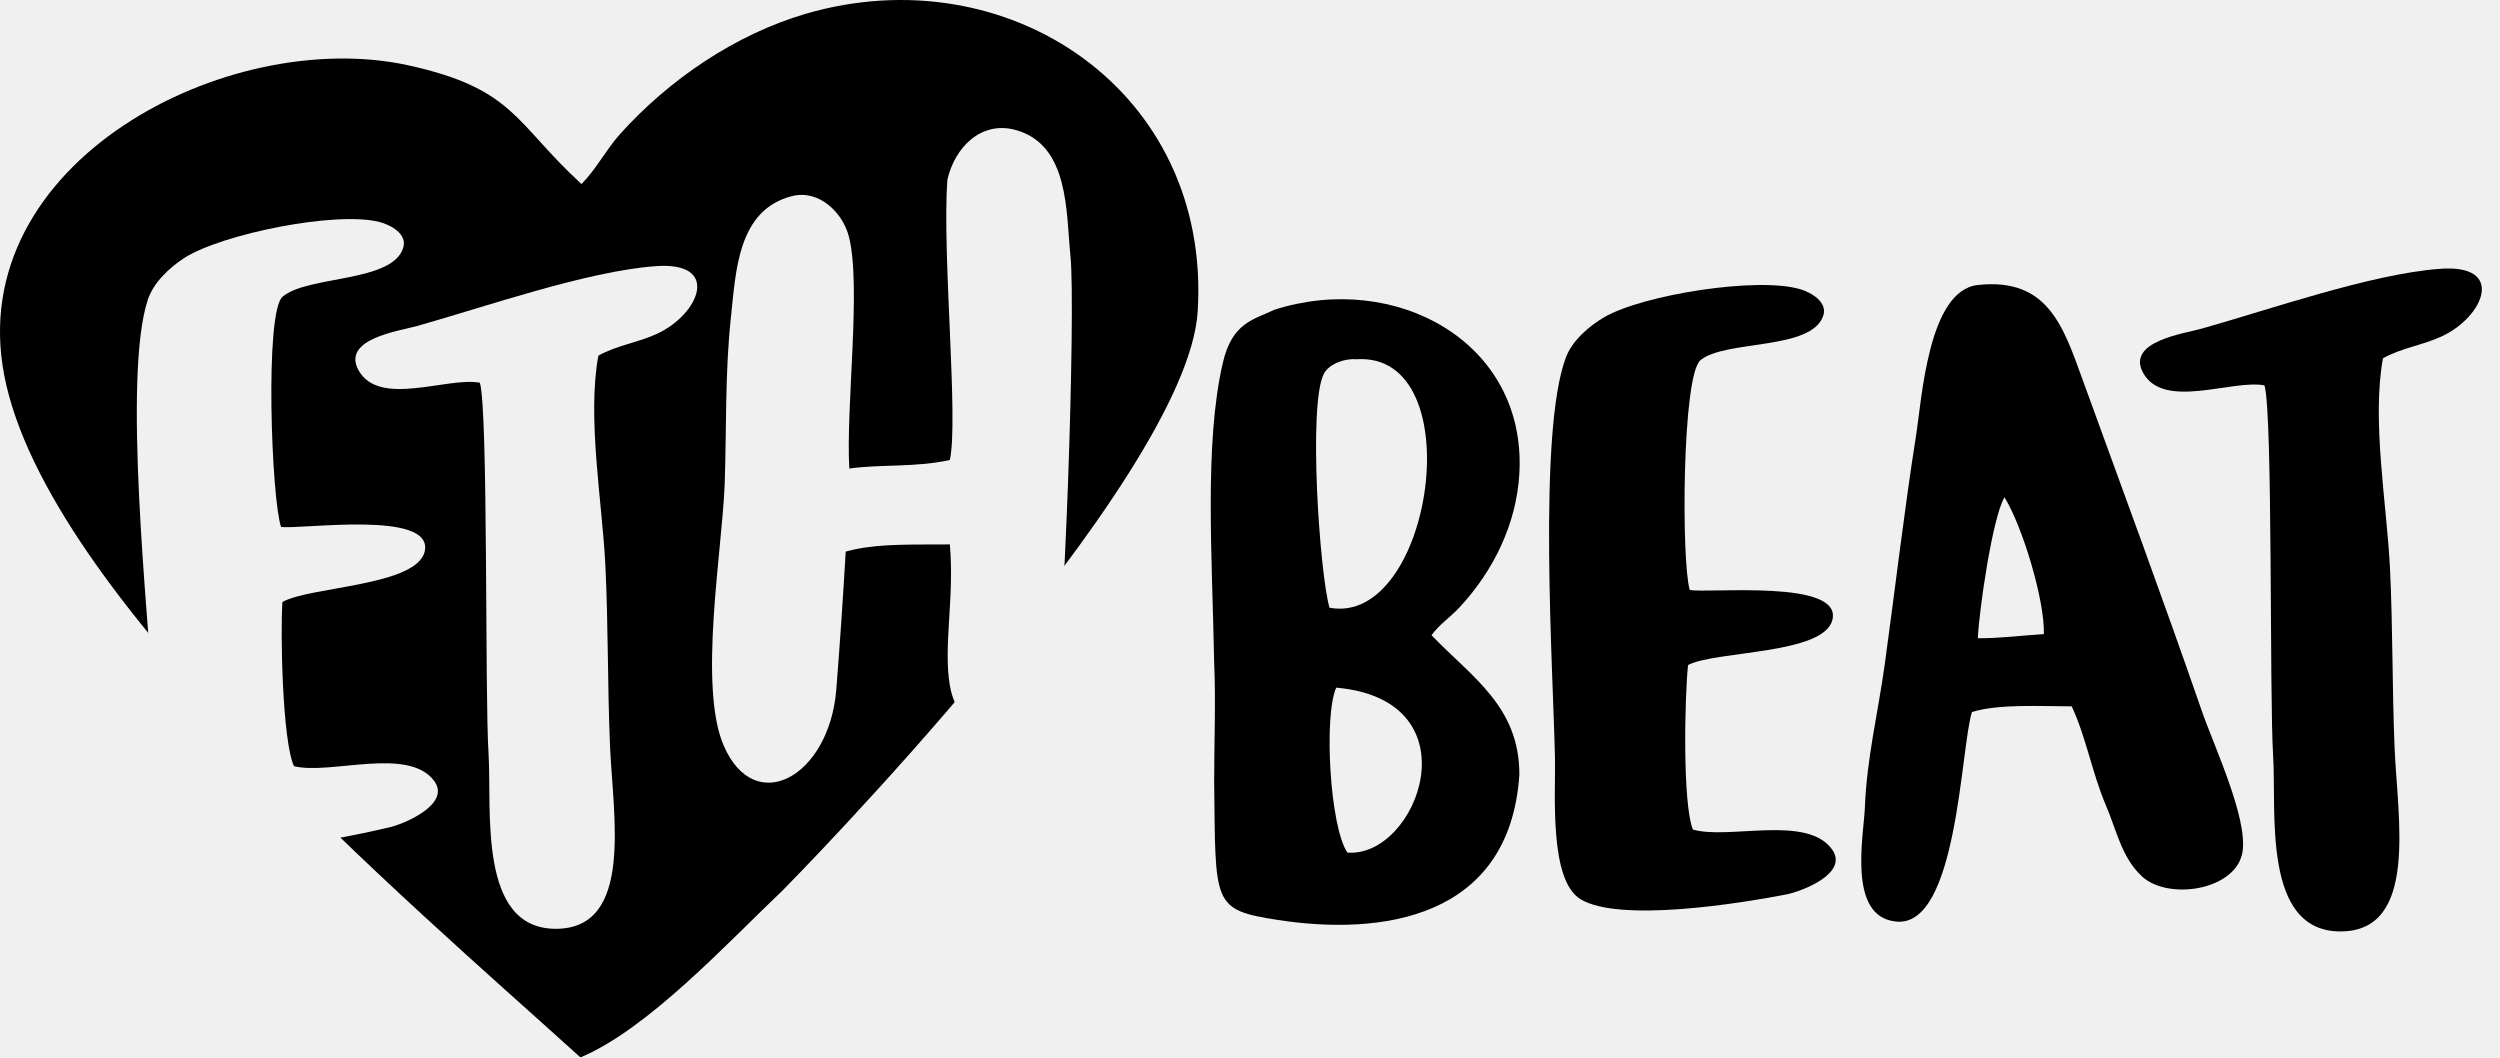
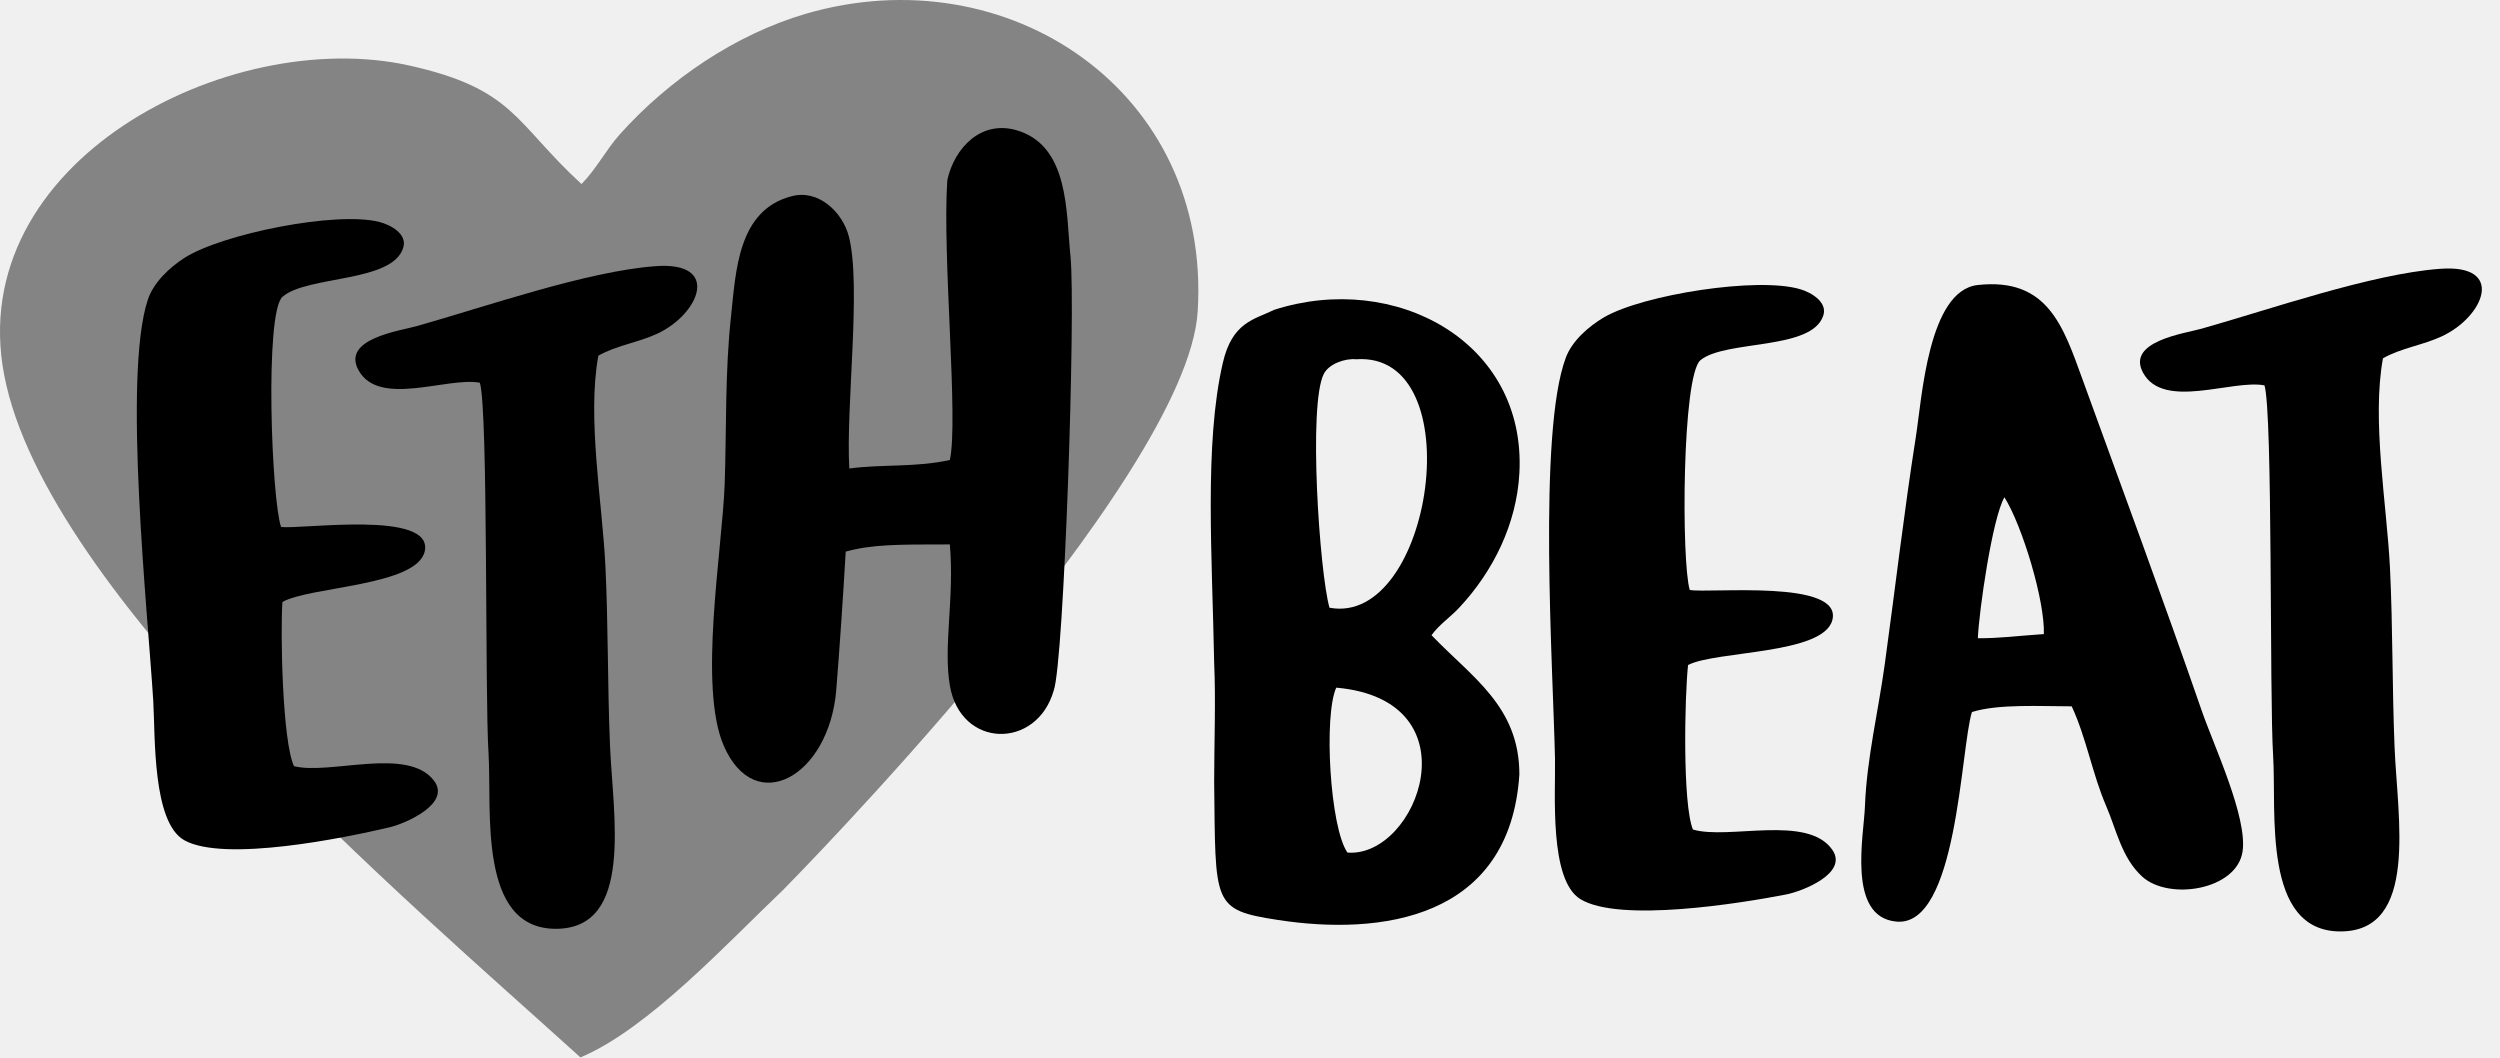
<svg xmlns="http://www.w3.org/2000/svg" viewBox="0 0 1045 442">
-   <mask id="kl-l2beat-heart" maskUnits="userSpaceOnUse" x="0" y="0" width="1045" height="442">
-     <rect width="1045" height="442" fill="#fff" />
-     <path fill="#000" d="M200.586 159.982C186.989 157.418 158.383 170.411 149.819 154.679C142.756 141.597 167.036 138.327 174.276 136.294C202.793 128.251 245.26 113.402 273.777 111.281C301.589 109.071 292.406 131.256 274.749 139.476C266.803 143.188 257.797 144.337 250.116 148.668C245.348 174.477 251.721 209.787 253.045 236.303C254.281 261.846 253.909 285.51 254.972 311.475C256.17 340.75 265.136 388.24 232.318 388.24C199.5 388.24 205.667 338.17 204.206 314.922C202.616 289.644 204.117 171.649 200.586 159.982Z" />
-     <path fill="#000" d="M117.481 220.248C125.658 221.42 181.339 213.042 177.54 230.446C174.332 244.995 129.362 245.153 118.05 251.628C117.163 264.579 118.024 309.658 122.873 320.253C137.873 324.067 170.512 311.86 181.44 326.366C188.632 335.892 169.617 344.184 162.967 345.781C144.063 350.264 93.672 360.538 77.035 351.218C63.652 343.712 64.929 307.746 64.064 293.009C61.744 255.508 51.301 157.301 61.755 125.384C64.111 118.124 70.836 111.835 77.121 107.776C92.884 97.759 140.562 88.126 158.6 92.789C163.153 93.931 170.287 97.71 168.576 103.441C164.317 118.21 128.403 115.069 118.077 124.069C110.572 130.743 113.478 208.734 117.481 220.248Z" />
-     <path fill="#000" d="M397.037 192.276C382.591 195.458 368.773 193.979 355.011 195.836C353.51 169.83 360.132 119.647 354.834 98.876C352.186 88.624 342.121 79.078 330.996 81.995C308.394 87.74 307.6 113.372 305.569 132.198C303.009 155.62 303.715 179.042 302.92 202.376C301.861 230.218 291.796 287.138 302.567 311.798C315.634 341.761 346.447 324.614 349.537 288.641C351.038 269.991 352.364 250.116 353.51 230.571C364.455 227.566 374.818 227.566 397.037 227.566C399 250.116 394.226 269.971 397.037 286.519C401.539 313.035 433.418 313.312 440.455 288.641C444.773 276.877 449.745 129.281 447.45 107.008C445.596 88.8 447.008 60.782 424.848 54.418C410.192 50.176 398.979 61.666 395.977 75.277C393.818 107.008 400.727 175.625 397.037 192.276Z" />
-   </mask>
-   <path fill-rule="evenodd" mask="url(#kl-l2beat-heart)" d="M242.63 442C169.95 376.162 19.462 248.816 1.779 156.908C-15.374 67.917 95.325 10.651 170.922 27.354C215.132 37.163 215.043 51.214 243.072 76.931C249.261 70.656 253.24 62.703 259.075 56.163C279.5 33.363 307.263 14.451 336.706 5.791C421.234 -18.954 506.381 38.047 500.634 130.22C496.124 201.449 327.237 372.094 327.237 372.094C304.071 394.099 271.012 430.07 242.63 442Z" />
+   <path fill-opacity=".45" fill-rule="evenodd" d="M242.63 442C169.95 376.162 19.462 248.816 1.779 156.908C-15.374 67.917 95.325 10.651 170.922 27.354C215.132 37.163 215.043 51.214 243.072 76.931C249.261 70.656 253.24 62.703 259.075 56.163C279.5 33.363 307.263 14.451 336.706 5.791C421.234 -18.954 506.381 38.047 500.634 130.22C496.124 201.449 327.237 372.094 327.237 372.094C304.071 394.099 271.012 430.07 242.63 442Z" />
+   <path d="M200.586 159.982C186.989 157.418 158.383 170.411 149.819 154.679C142.756 141.597 167.036 138.327 174.276 136.294C202.793 128.251 245.26 113.402 273.777 111.281C301.589 109.071 292.406 131.256 274.749 139.476C266.803 143.188 257.797 144.337 250.116 148.668C245.348 174.477 251.721 209.787 253.045 236.303C254.281 261.846 253.909 285.51 254.972 311.475C256.17 340.75 265.136 388.24 232.318 388.24C199.5 388.24 205.667 338.17 204.206 314.922C202.616 289.644 204.117 171.649 200.586 159.982Z" />
+   <path d="M117.481 220.248C125.658 221.42 181.339 213.042 177.54 230.446C174.332 244.995 129.362 245.153 118.05 251.628C117.163 264.579 118.024 309.658 122.873 320.253C137.873 324.067 170.512 311.86 181.44 326.366C188.632 335.892 169.617 344.184 162.967 345.781C144.063 350.264 93.672 360.538 77.035 351.218C63.652 343.712 64.929 307.746 64.064 293.009C61.744 255.508 51.301 157.301 61.755 125.384C64.111 118.124 70.836 111.835 77.121 107.776C92.884 97.759 140.562 88.126 158.6 92.789C163.153 93.931 170.287 97.71 168.576 103.441C164.317 118.21 128.403 115.069 118.077 124.069C110.572 130.743 113.478 208.734 117.481 220.248Z" />
+   <path d="M397.037 192.276C382.591 195.458 368.773 193.979 355.011 195.836C353.51 169.83 360.132 119.647 354.834 98.876C352.186 88.624 342.121 79.078 330.996 81.995C308.394 87.74 307.6 113.372 305.569 132.198C303.009 155.62 303.715 179.042 302.92 202.376C301.861 230.218 291.796 287.138 302.567 311.798C315.634 341.761 346.447 324.614 349.537 288.641C351.038 269.991 352.364 250.116 353.51 230.571C364.455 227.566 374.818 227.566 397.037 227.566C399 250.116 394.226 269.971 397.037 286.519C401.539 313.035 433.418 313.312 440.455 288.641C444.773 276.877 449.745 129.281 447.45 107.008C445.596 88.8 447.008 60.782 424.848 54.418C410.192 50.176 398.979 61.666 395.977 75.277C393.818 107.008 400.727 175.625 397.037 192.276Z" />
  <path fill-rule="evenodd" d="M946.552 161.081C932.955 158.518 904.349 171.511 895.785 155.778C888.722 142.697 913.002 139.427 920.241 137.394C948.759 129.351 991.226 114.502 1019.74 112.38C1047.55 110.171 1038.37 132.356 1020.71 140.576C1012.77 144.288 1003.76 145.437 996.082 149.768C991.314 175.576 997.687 210.887 999.011 237.402C1000.25 262.946 999.875 286.609 1000.94 312.574C1002.14 341.849 1011.1 389.34 978.284 389.34C945.466 389.34 951.633 339.27 950.172 316.021C948.582 290.743 950.083 172.748 946.552 161.081Z" />
  <path fill-rule="evenodd" d="M598.37 265.516C615.322 283.194 635.099 295.243 635.099 323.731C631.102 384.572 576.693 391.067 534.361 384.572C506.47 380.293 508.139 378.118 507.521 326.679C507.521 311.477 508.227 292.316 507.521 277.114C506.739 233.087 503.284 185.606 511.141 151.675C515.077 134.673 524.084 133.647 532.648 129.493C583.037 113.316 638.101 142.749 635.099 197.813C633.951 218.937 624.239 238.736 609.936 254.026C606.14 258.092 601.637 261.009 598.37 265.516ZM555.727 254.026C598.812 262.069 615.557 146.759 566.851 150.173C562.172 149.731 555.494 152.101 553.375 156.255C546.753 168.894 551.577 239.531 555.727 254.026ZM558.552 287.436C553.255 299.103 555.903 345.859 563.231 356.377C592.543 358.675 617.284 292.653 558.552 287.436Z" />
  <path fill-rule="evenodd" d="M706.317 246.6C714.439 248.103 770.415 241.993 765.912 259.228C762.116 273.635 717.176 271.967 705.611 277.977C704.198 290.882 703.227 335.959 707.641 346.742C722.474 351.161 755.582 340.289 765.912 355.227C772.71 365.037 753.375 372.55 746.665 373.876C727.595 377.588 676.828 385.808 660.583 375.821C647.516 367.777 650.253 331.893 649.988 317.132C649.194 279.568 642.749 181.018 654.491 149.553C657.14 142.394 664.115 136.383 670.56 132.583C686.717 123.214 734.746 115.524 752.58 120.916C757.083 122.242 764.058 126.307 762.116 131.964C757.26 146.548 721.503 141.952 710.82 150.525C703.05 156.889 702.785 234.934 706.317 246.6Z" />
  <path fill-rule="evenodd" d="M865.972 295.25C853.018 295.25 835.388 294.15 824.265 297.628C819.457 313.003 818.239 387.737 792.645 385.222C771.927 383.302 779.137 349.052 779.547 336.978C780.324 316.99 785.091 297.541 787.817 277.741C792.195 246.077 795.861 214.186 800.854 182.419C803.356 166.702 805.976 121.369 826.739 119.129C855.948 115.956 862.423 136.378 870.55 158.745C887.286 204.794 904.284 250.752 920.323 297.073C925.283 311.472 939.574 341.711 937.38 356.005C934.889 372.054 906.693 376.526 895.515 366.484C886.881 358.69 884.648 346.783 880.36 336.854C874.643 323.644 872.034 308.2 865.972 295.25ZM854.336 265.046C854.777 251.141 845.392 219.933 837.858 207.861C832.75 216.591 827.186 255.792 826.741 266.786C836.609 266.786 841.79 265.898 854.336 265.046Z" />
</svg>
